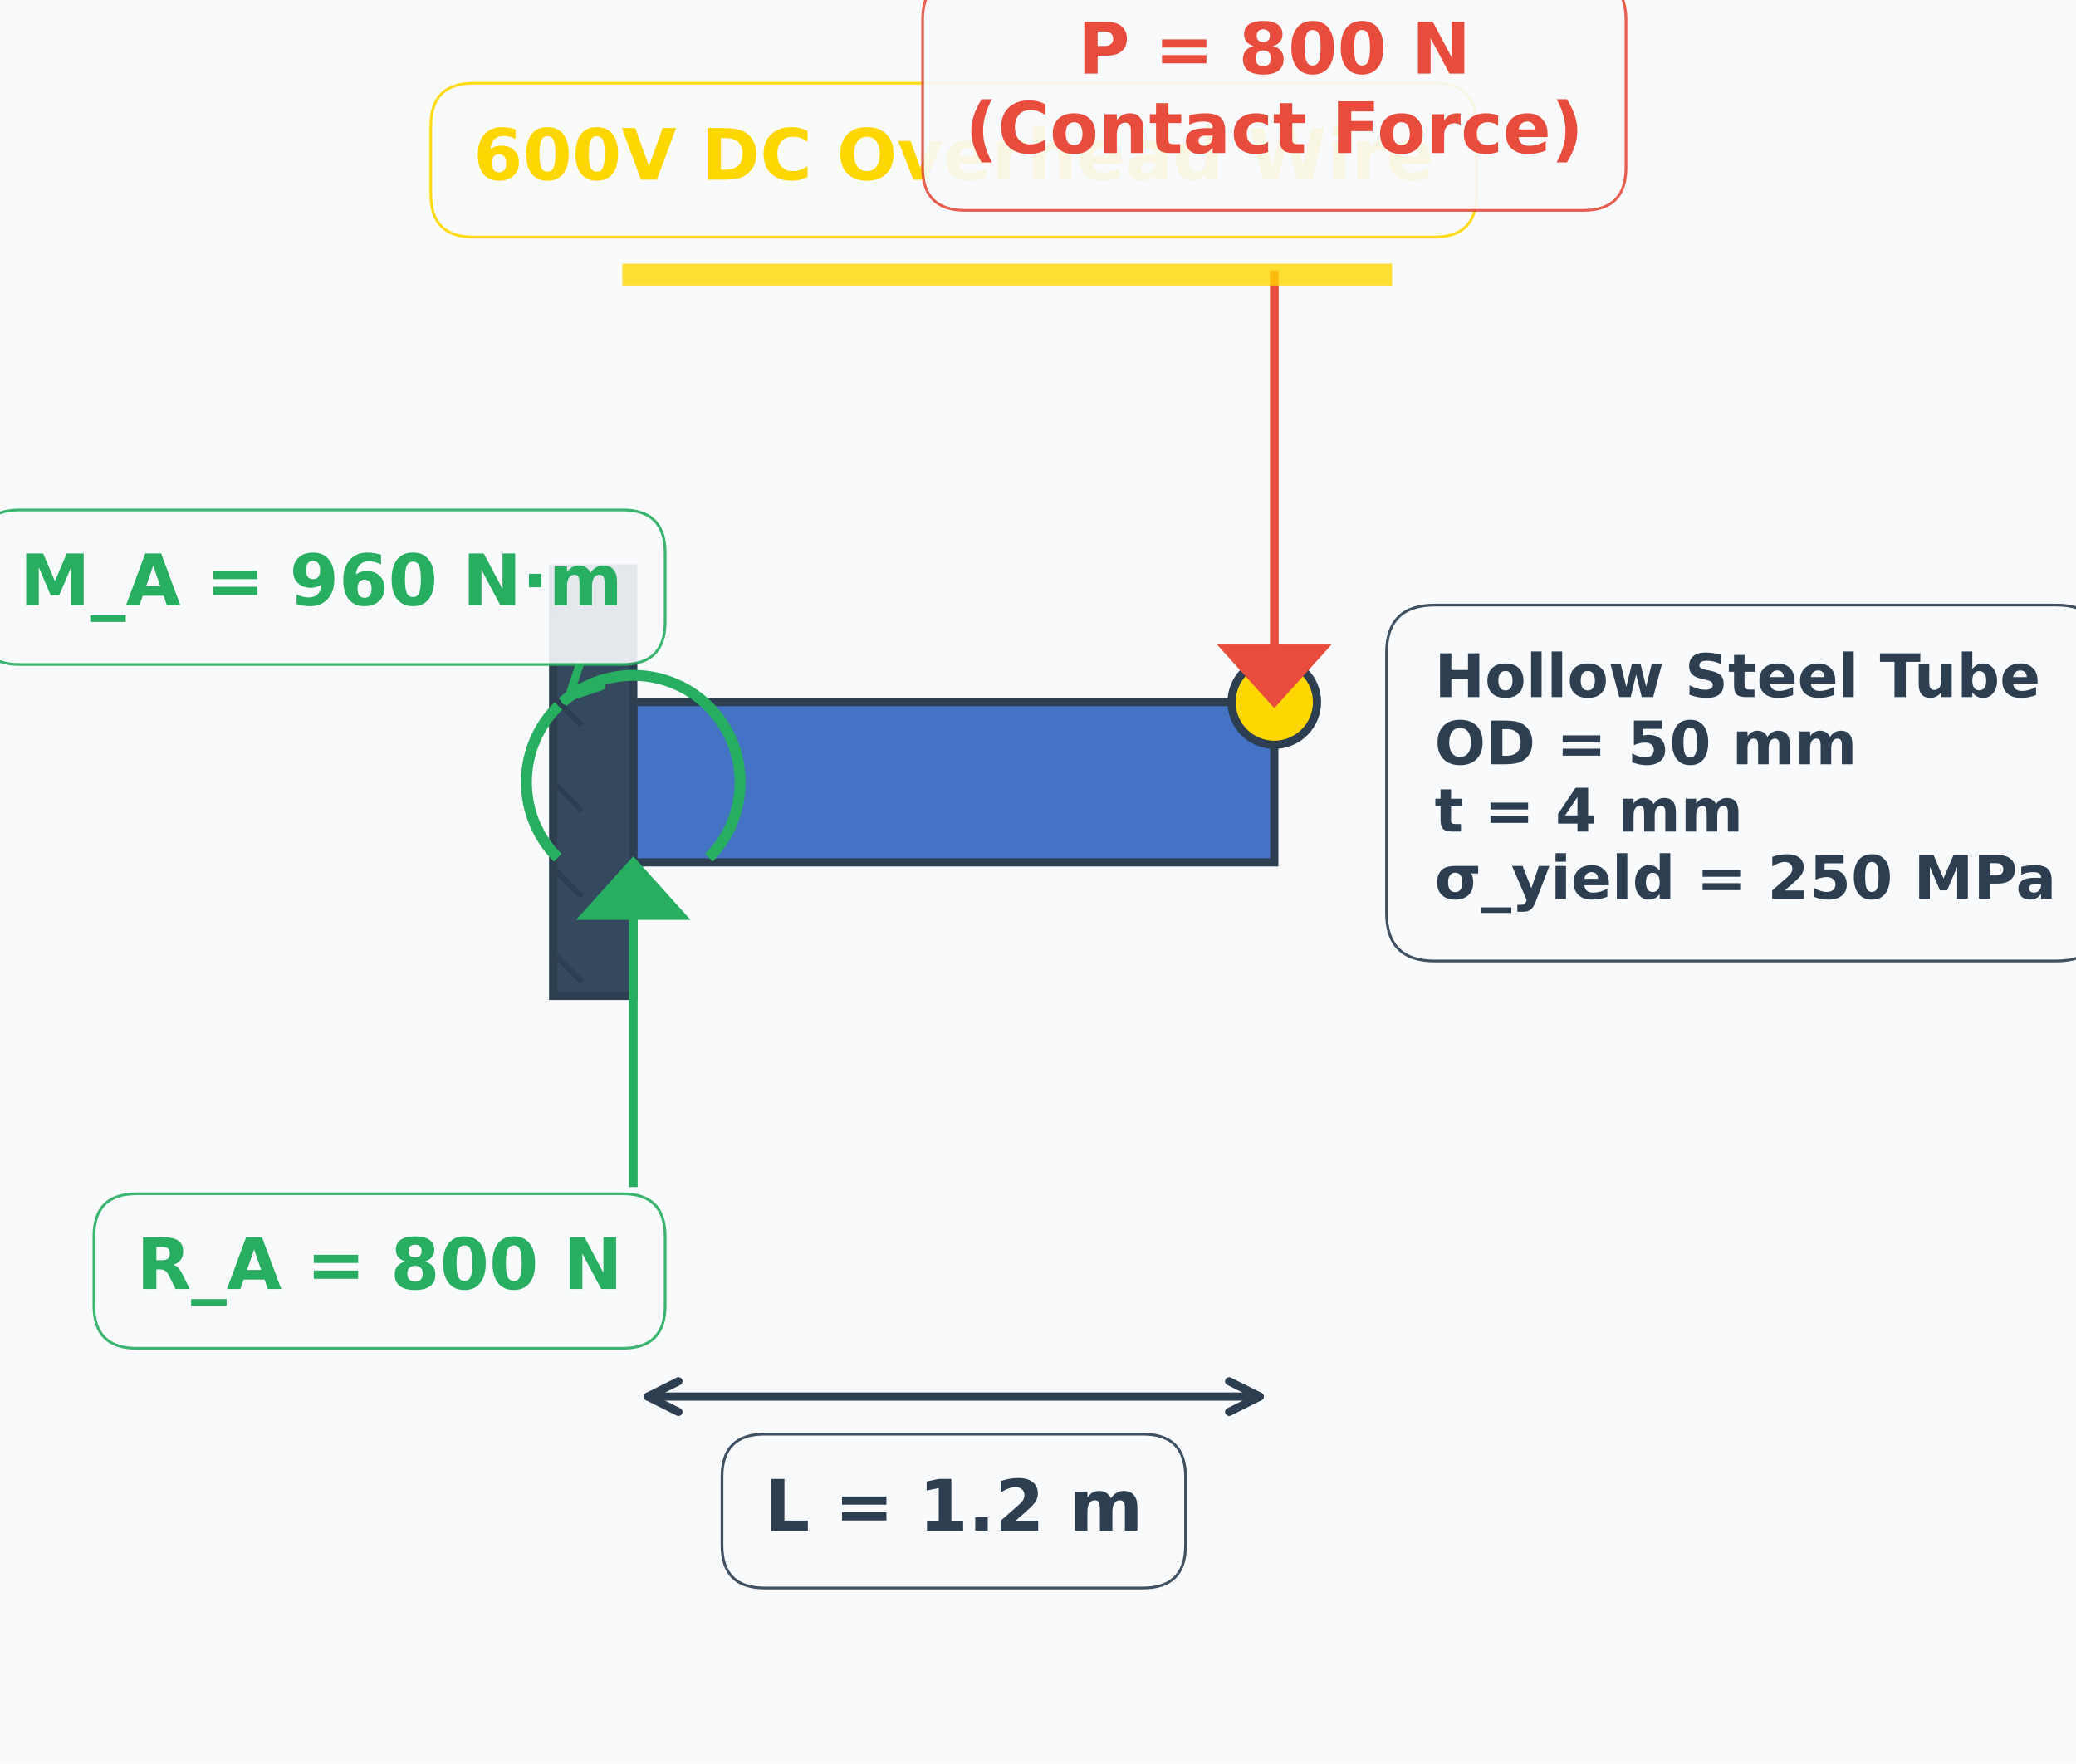
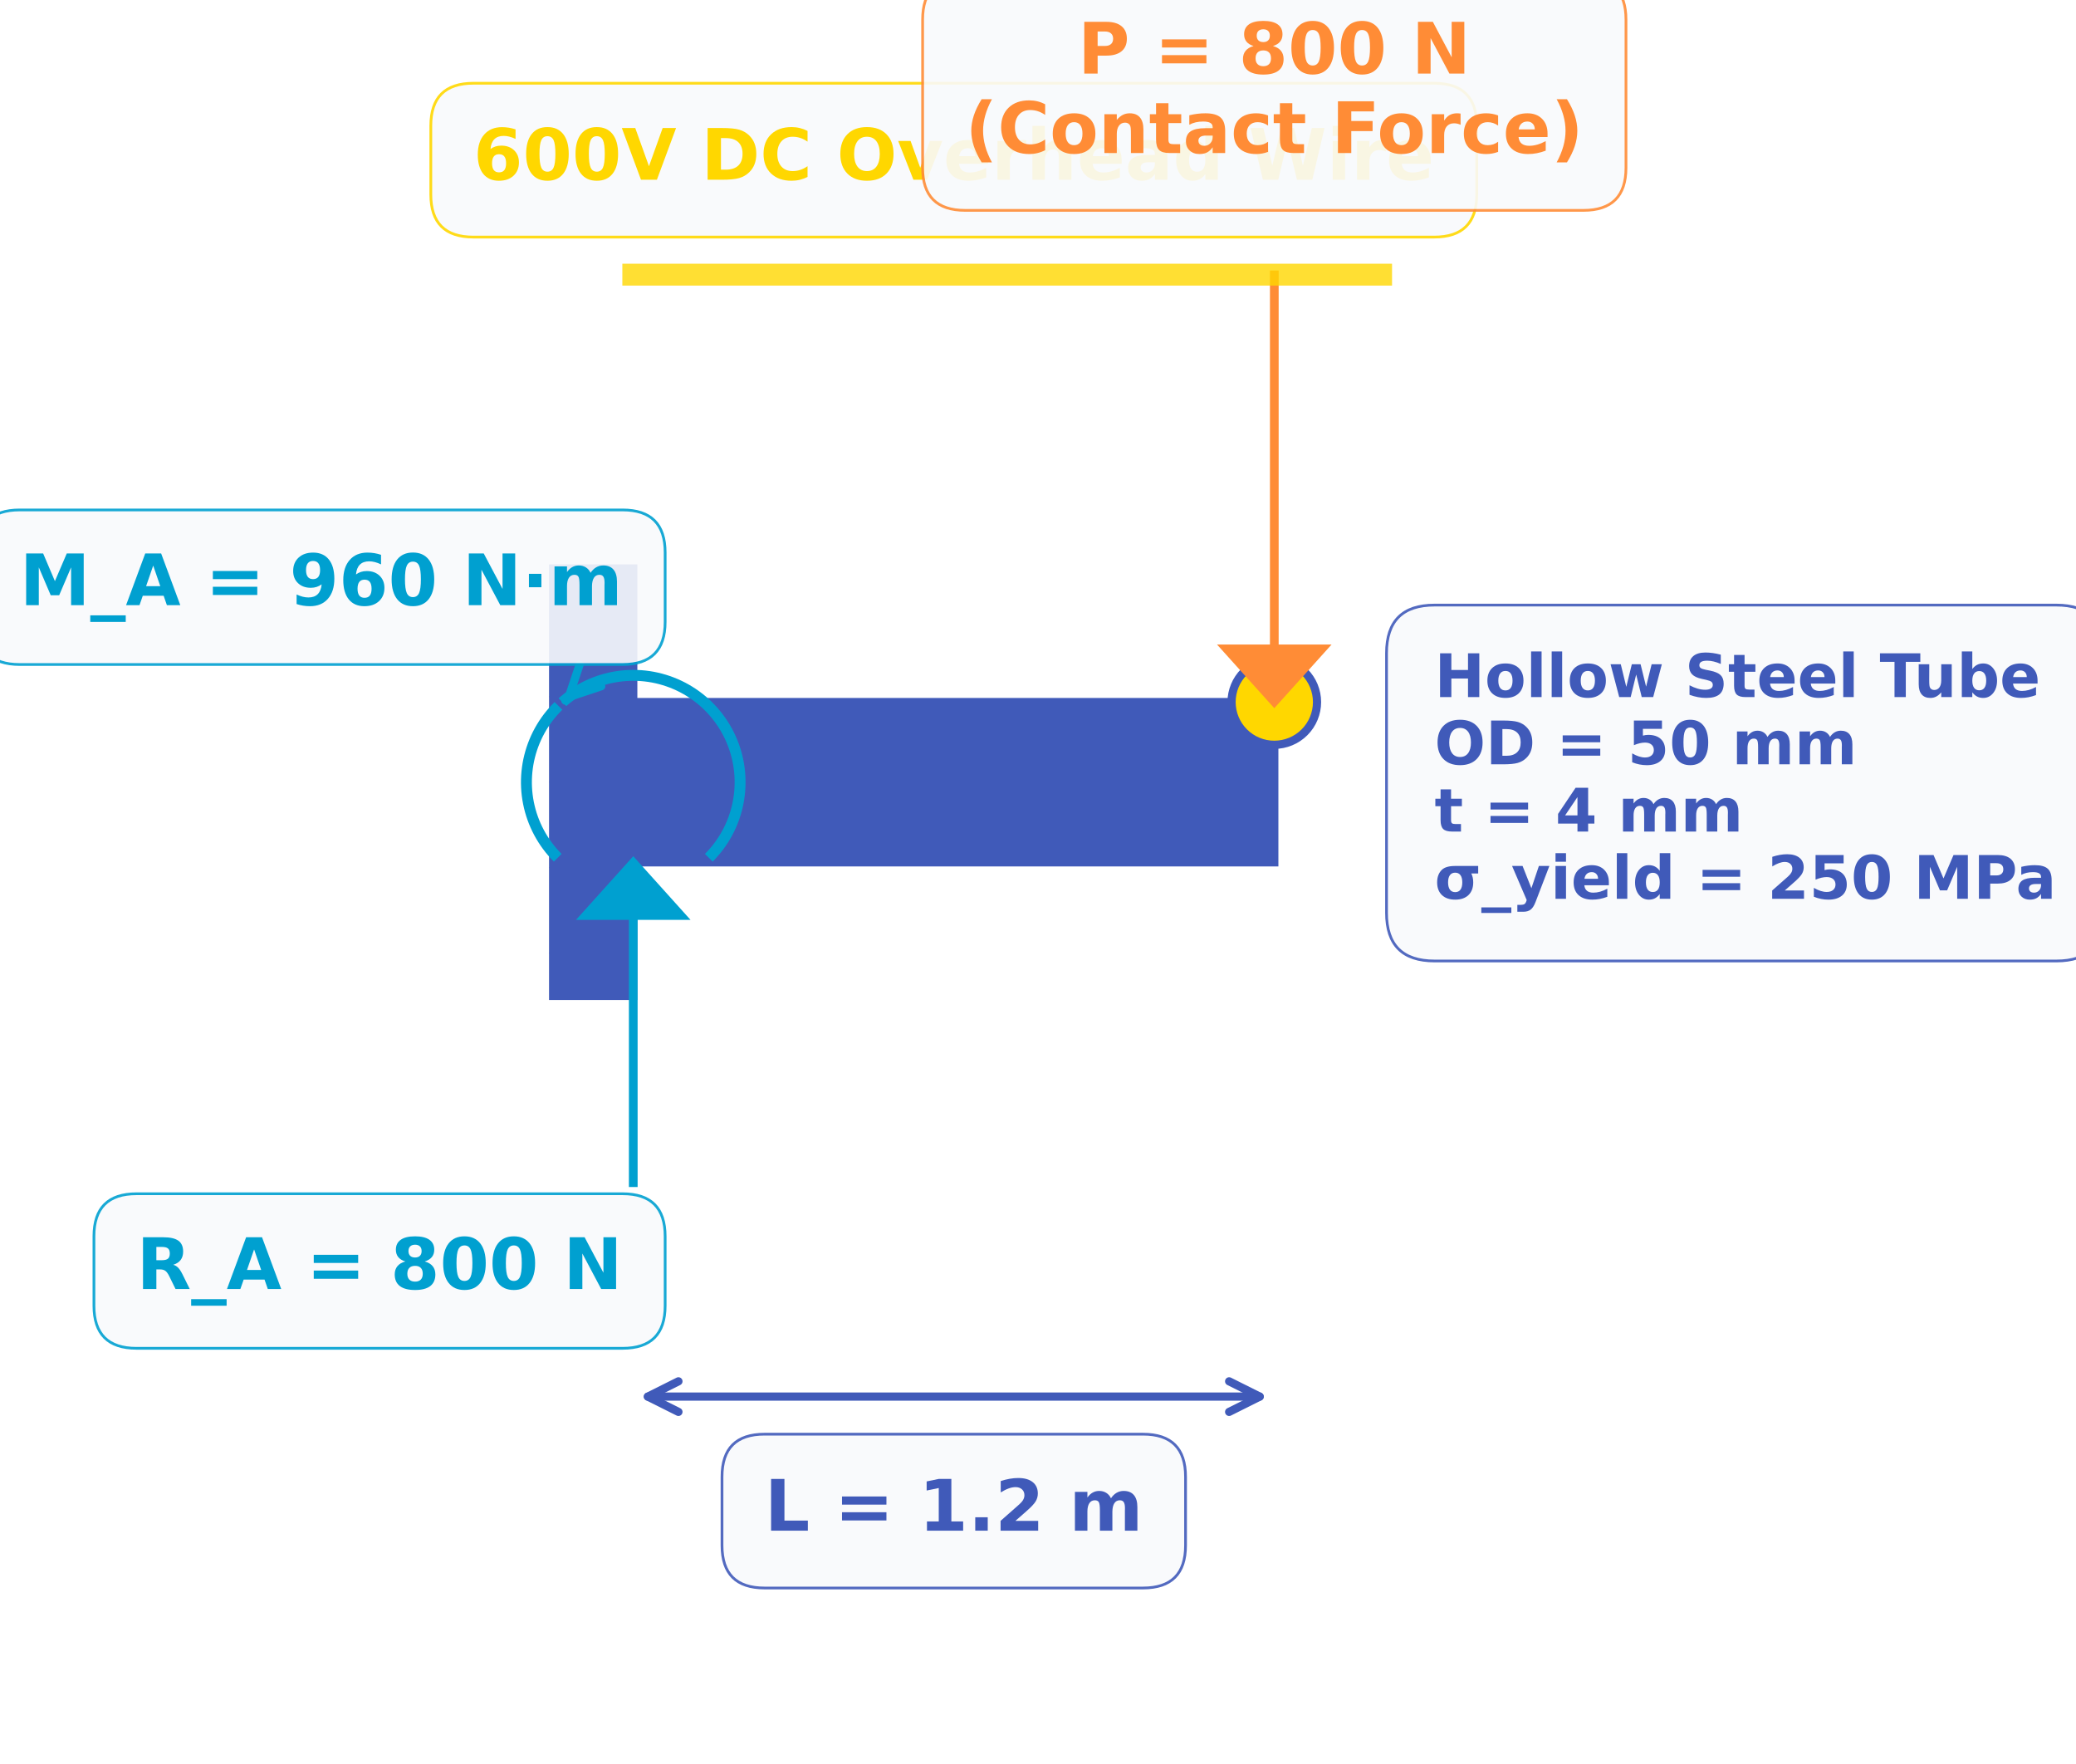
<svg xmlns="http://www.w3.org/2000/svg" xmlns:xlink="http://www.w3.org/1999/xlink" width="760.723pt" height="646.14pt" viewBox="0 0 760.723 646.14" version="1.1">
  <defs>
    <style type="text/css">*{stroke-linejoin: round; stroke-linecap: butt}</style>
  </defs>
  <g id="figure_1">
    <g id="patch_1">
-       <path d="M 0 646.14  L 760.723 646.14  L 760.723 0  L 0 0  z " style="fill: #f8fafc" />
+       <path d="M 0 646.14  L 760.723 646.14  L 760.723 0  L 0 0  L 0 646.14  z " style="fill: none" />
    </g>
    <g id="axes_1">
      <g id="patch_2">
-         <path d="M 232.05 315.952  L 466.95 315.952  L 466.95 257.227  L 232.05 257.227  z " clip-path="url(#pe0ff4ed341)" style="fill: #4472c4; stroke: #2c3e50; stroke-width: 3; stroke-linejoin: miter" />
+         <path d="M 232.05 315.952  L 466.95 315.952  L 466.95 257.227  L 232.05 257.227  z " clip-path="url(#p4323b7df59)" style="fill: #405ab9; stroke: #405ab9; stroke-width: 3; stroke-linejoin: miter" />
      </g>
      <g id="patch_3">
-         <path d="M 202.688 364.89  L 232.05 364.89  L 232.05 208.29  L 202.688 208.29  z " clip-path="url(#pe0ff4ed341)" style="fill: #34495e; stroke: #2c3e50; stroke-width: 3; stroke-linejoin: miter" />
+         <path d="M 202.688 364.89  L 232.05 364.89  L 232.05 208.29  L 202.688 208.29  z " clip-path="url(#p4323b7df59)" style="fill: #405ab9; stroke: #405ab9; stroke-width: 3; stroke-linejoin: miter" />
      </g>
      <g id="patch_4">
-         <path d="M 466.95 272.887  C 471.103 272.887 475.087 271.237 478.023 268.301  C 480.96 265.364 482.61 261.381 482.61 257.227  C 482.61 253.074 480.96 249.091 478.023 246.154  C 475.087 243.217 471.103 241.567 466.95 241.567  C 462.797 241.567 458.813 243.217 455.877 246.154  C 452.94 249.091 451.29 253.074 451.29 257.227  C 451.29 261.381 452.94 265.364 455.877 268.301  C 458.813 271.237 462.797 272.887 466.95 272.887  z " clip-path="url(#pe0ff4ed341)" style="fill: #ffd700; stroke: #2c3e50; stroke-width: 3; stroke-linejoin: miter" />
+         <path d="M 466.95 272.887  C 471.103 272.887 475.087 271.237 478.023 268.301  C 480.96 265.364 482.61 261.381 482.61 257.227  C 482.61 253.074 480.96 249.091 478.023 246.154  C 475.087 243.217 471.103 241.567 466.95 241.567  C 462.797 241.567 458.813 243.217 455.877 246.154  C 452.94 249.091 451.29 253.074 451.29 257.227  C 451.29 261.381 452.94 265.364 455.877 268.301  C 458.813 271.237 462.797 272.887 466.95 272.887  z " clip-path="url(#p4323b7df59)" style="fill: #ffd700; stroke: #405ab9; stroke-width: 3; stroke-linejoin: miter" />
      </g>
      <g id="patch_5">
-         <path d="M 466.95 257.227  L 449.332 237.652  L 466.852 237.652  L 466.852 100.627  L 467.048 100.627  L 467.048 237.652  L 484.567 237.652  z " clip-path="url(#pe0ff4ed341)" style="fill: #e74c3c; stroke: #e74c3c; stroke-width: 3; stroke-linejoin: miter" />
+         <path d="M 466.95 257.227  L 449.332 237.652  L 466.852 237.652  L 466.852 100.627  L 467.048 100.627  L 467.048 237.652  L 484.567 237.652  z " clip-path="url(#p4323b7df59)" style="fill: #ff8c36; stroke: #ff8c36; stroke-width: 3; stroke-linejoin: miter" />
      </g>
      <g id="patch_6">
-         <path d="M 232.05 315.952  L 249.667 335.527  L 232.148 335.527  L 232.148 433.402  L 231.952 433.402  L 231.952 335.527  L 214.433 335.527  z " clip-path="url(#pe0ff4ed341)" style="fill: #27ae60; stroke: #27ae60; stroke-width: 3; stroke-linejoin: miter" />
+         <path d="M 232.05 315.952  L 249.667 335.527  L 232.148 335.527  L 232.148 433.402  L 231.952 433.402  L 231.952 335.527  L 214.433 335.527  z " clip-path="url(#p4323b7df59)" style="fill: #00a0d0; stroke: #00a0d0; stroke-width: 3; stroke-linejoin: miter" />
      </g>
      <g id="patch_7">
-         <path d="M 259.733 314.273  C 265.208 308.799 268.937 301.821 270.448 294.228  C 271.958 286.634 271.183 278.761 268.22 271.608  C 265.257 264.455 260.238 258.339 253.801 254.038  C 247.363 249.737 239.792 247.44 232.05 247.44  C 224.308 247.44 216.737 249.737 210.299 254.038  C 203.862 258.339 198.843 264.455 195.88 271.608  C 192.917 278.761 192.142 286.634 193.652 294.228  C 195.163 301.821 198.892 308.799 204.367 314.273  " clip-path="url(#pe0ff4ed341)" style="fill: none; stroke: #27ae60; stroke-width: 4; stroke-linejoin: miter" />
+         <path d="M 259.733 314.273  C 265.208 308.799 268.937 301.821 270.448 294.228  C 271.958 286.634 271.183 278.761 268.22 271.608  C 265.257 264.455 260.238 258.339 253.801 254.038  C 247.363 249.737 239.792 247.44 232.05 247.44  C 224.308 247.44 216.737 249.737 210.299 254.038  C 203.862 258.339 198.843 264.455 195.88 271.608  C 192.917 278.761 192.142 286.634 193.652 294.228  C 195.163 301.821 198.892 308.799 204.367 314.273  " clip-path="url(#p4323b7df59)" style="fill: none; stroke: #00a0d0; stroke-width: 4; stroke-linejoin: miter" />
      </g>
      <g id="line2d_1">
-         <path d="M 202.688 349.23  L 212.475 359.017  " clip-path="url(#pe0ff4ed341)" style="fill: none; stroke: #2c3e50; stroke-width: 2; stroke-linecap: square" />
+         <path d="M 202.688 349.23  L 212.475 359.017  " clip-path="url(#p4323b7df59)" style="fill: none; stroke: #405ab9; stroke-width: 2; stroke-linecap: square" />
      </g>
      <g id="line2d_2">
-         <path d="M 202.688 317.91  L 212.475 327.697  " clip-path="url(#pe0ff4ed341)" style="fill: none; stroke: #2c3e50; stroke-width: 2; stroke-linecap: square" />
+         <path d="M 202.688 317.91  L 212.475 327.697  " clip-path="url(#p4323b7df59)" style="fill: none; stroke: #405ab9; stroke-width: 2; stroke-linecap: square" />
      </g>
      <g id="line2d_3">
-         <path d="M 202.688 286.59  L 212.475 296.377  " clip-path="url(#pe0ff4ed341)" style="fill: none; stroke: #2c3e50; stroke-width: 2; stroke-linecap: square" />
+         <path d="M 202.688 286.59  L 212.475 296.377  " clip-path="url(#p4323b7df59)" style="fill: none; stroke: #405ab9; stroke-width: 2; stroke-linecap: square" />
      </g>
      <g id="line2d_4">
-         <path d="M 202.688 255.27  L 212.475 265.057  " clip-path="url(#pe0ff4ed341)" style="fill: none; stroke: #2c3e50; stroke-width: 2; stroke-linecap: square" />
+         <path d="M 202.688 255.27  L 212.475 265.057  " clip-path="url(#p4323b7df59)" style="fill: none; stroke: #405ab9; stroke-width: 2; stroke-linecap: square" />
      </g>
      <g id="line2d_5">
-         <path d="M 202.688 223.95  L 212.475 233.737  " clip-path="url(#pe0ff4ed341)" style="fill: none; stroke: #2c3e50; stroke-width: 2; stroke-linecap: square" />
+         <path d="M 202.688 223.95  L 212.475 233.737  " clip-path="url(#p4323b7df59)" style="fill: none; stroke: #405ab9; stroke-width: 2; stroke-linecap: square" />
      </g>
      <g id="line2d_6">
-         <path d="M 232.05 100.627  L 506.1 100.627  " clip-path="url(#pe0ff4ed341)" style="fill: none; stroke: #ffd700; stroke-opacity: 0.8; stroke-width: 8; stroke-linecap: square" />
+         <path d="M 232.05 100.627  L 506.1 100.627  " clip-path="url(#p4323b7df59)" style="fill: none; stroke: #ffd700; stroke-opacity: 0.8; stroke-width: 8; stroke-linecap: square" />
      </g>
      <g id="text_1">
        <g id="patch_8">
          <path d="M 173.466 86.865  L 525.534 86.865  Q 541.134 86.865 541.134 71.265  L 541.134 46.102  Q 541.134 30.502 525.534 30.502  L 173.466 30.502  Q 157.866 30.502 157.866 46.102  L 157.866 71.265  Q 157.866 86.865 173.466 86.865  z " style="fill: #f8fafc; opacity: 0.9; stroke: #ffd700; stroke-linejoin: miter" />
        </g>
        <g style="fill: #ffd700" transform="translate(173.4658 65.85775)scale(0.26 -0.26)">
          <defs>
            <path id="DejaVuSans-Bold-36" d="M 2316 2303  Q 2000 2303 1842 2098  Q 1684 1894 1684 1484  Q 1684 1075 1842 870  Q 2000 666 2316 666  Q 2634 666 2792 870  Q 2950 1075 2950 1484  Q 2950 1894 2792 2098  Q 2634 2303 2316 2303  z M 3803 4544  L 3803 3681  Q 3506 3822 3243 3889  Q 2981 3956 2731 3956  Q 2194 3956 1894 3657  Q 1594 3359 1544 2772  Q 1750 2925 1990 3001  Q 2231 3078 2516 3078  Q 3231 3078 3670 2659  Q 4109 2241 4109 1563  Q 4109 813 3618 361  Q 3128 -91 2303 -91  Q 1394 -91 895 523  Q 397 1138 397 2266  Q 397 3422 980 4083  Q 1563 4744 2578 4744  Q 2900 4744 3203 4694  Q 3506 4644 3803 4544  z " transform="scale(0.015625)" />
            <path id="DejaVuSans-Bold-30" d="M 2944 2338  Q 2944 3213 2780 3570  Q 2616 3928 2228 3928  Q 1841 3928 1675 3570  Q 1509 3213 1509 2338  Q 1509 1453 1675 1090  Q 1841 728 2228 728  Q 2613 728 2778 1090  Q 2944 1453 2944 2338  z M 4147 2328  Q 4147 1169 3647 539  Q 3147 -91 2228 -91  Q 1306 -91 806 539  Q 306 1169 306 2328  Q 306 3491 806 4120  Q 1306 4750 2228 4750  Q 3147 4750 3647 4120  Q 4147 3491 4147 2328  z " transform="scale(0.015625)" />
            <path id="DejaVuSans-Bold-56" d="M 31 4666  L 1241 4666  L 2478 1222  L 3713 4666  L 4922 4666  L 3194 0  L 1759 0  L 31 4666  z " transform="scale(0.015625)" />
            <path id="DejaVuSans-Bold-20" transform="scale(0.015625)" />
            <path id="DejaVuSans-Bold-44" d="M 1791 3756  L 1791 909  L 2222 909  Q 2959 909 3348 1275  Q 3738 1641 3738 2338  Q 3738 3031 3350 3393  Q 2963 3756 2222 3756  L 1791 3756  z M 588 4666  L 1856 4666  Q 2919 4666 3439 4514  Q 3959 4363 4331 4000  Q 4659 3684 4818 3271  Q 4978 2859 4978 2338  Q 4978 1809 4818 1395  Q 4659 981 4331 666  Q 3956 303 3431 151  Q 2906 0 1856 0  L 588 0  L 588 4666  z " transform="scale(0.015625)" />
            <path id="DejaVuSans-Bold-43" d="M 4288 256  Q 3956 84 3597 -3  Q 3238 -91 2847 -91  Q 1681 -91 1000 561  Q 319 1213 319 2328  Q 319 3447 1000 4098  Q 1681 4750 2847 4750  Q 3238 4750 3597 4662  Q 3956 4575 4288 4403  L 4288 3438  Q 3953 3666 3628 3772  Q 3303 3878 2944 3878  Q 2300 3878 1931 3465  Q 1563 3053 1563 2328  Q 1563 1606 1931 1193  Q 2300 781 2944 781  Q 3303 781 3628 887  Q 3953 994 4288 1222  L 4288 256  z " transform="scale(0.015625)" />
            <path id="DejaVuSans-Bold-4f" d="M 2719 3878  Q 2169 3878 1866 3472  Q 1563 3066 1563 2328  Q 1563 1594 1866 1187  Q 2169 781 2719 781  Q 3272 781 3575 1187  Q 3878 1594 3878 2328  Q 3878 3066 3575 3472  Q 3272 3878 2719 3878  z M 2719 4750  Q 3844 4750 4481 4106  Q 5119 3463 5119 2328  Q 5119 1197 4481 553  Q 3844 -91 2719 -91  Q 1597 -91 958 553  Q 319 1197 319 2328  Q 319 3463 958 4106  Q 1597 4750 2719 4750  z " transform="scale(0.015625)" />
            <path id="DejaVuSans-Bold-76" d="M 97 3500  L 1216 3500  L 2088 1081  L 2956 3500  L 4078 3500  L 2700 0  L 1472 0  L 97 3500  z " transform="scale(0.015625)" />
            <path id="DejaVuSans-Bold-65" d="M 4031 1759  L 4031 1441  L 1416 1441  Q 1456 1047 1700 850  Q 1944 653 2381 653  Q 2734 653 3104 758  Q 3475 863 3866 1075  L 3866 213  Q 3469 63 3072 -14  Q 2675 -91 2278 -91  Q 1328 -91 801 392  Q 275 875 275 1747  Q 275 2603 792 3093  Q 1309 3584 2216 3584  Q 3041 3584 3536 3087  Q 4031 2591 4031 1759  z M 2881 2131  Q 2881 2450 2695 2645  Q 2509 2841 2209 2841  Q 1884 2841 1681 2658  Q 1478 2475 1428 2131  L 2881 2131  z " transform="scale(0.015625)" />
            <path id="DejaVuSans-Bold-72" d="M 3138 2547  Q 2991 2616 2845 2648  Q 2700 2681 2553 2681  Q 2122 2681 1889 2404  Q 1656 2128 1656 1613  L 1656 0  L 538 0  L 538 3500  L 1656 3500  L 1656 2925  Q 1872 3269 2151 3426  Q 2431 3584 2822 3584  Q 2878 3584 2943 3579  Q 3009 3575 3134 3559  L 3138 2547  z " transform="scale(0.015625)" />
            <path id="DejaVuSans-Bold-68" d="M 4056 2131  L 4056 0  L 2931 0  L 2931 347  L 2931 1625  Q 2931 2084 2911 2256  Q 2891 2428 2841 2509  Q 2775 2619 2662 2680  Q 2550 2741 2406 2741  Q 2056 2741 1856 2470  Q 1656 2200 1656 1722  L 1656 0  L 538 0  L 538 4863  L 1656 4863  L 1656 2988  Q 1909 3294 2193 3439  Q 2478 3584 2822 3584  Q 3428 3584 3742 3212  Q 4056 2841 4056 2131  z " transform="scale(0.015625)" />
            <path id="DejaVuSans-Bold-61" d="M 2106 1575  Q 1756 1575 1579 1456  Q 1403 1338 1403 1106  Q 1403 894 1545 773  Q 1688 653 1941 653  Q 2256 653 2472 879  Q 2688 1106 2688 1447  L 2688 1575  L 2106 1575  z M 3816 1997  L 3816 0  L 2688 0  L 2688 519  Q 2463 200 2181 54  Q 1900 -91 1497 -91  Q 953 -91 614 226  Q 275 544 275 1050  Q 275 1666 698 1953  Q 1122 2241 2028 2241  L 2688 2241  L 2688 2328  Q 2688 2594 2478 2717  Q 2269 2841 1825 2841  Q 1466 2841 1156 2769  Q 847 2697 581 2553  L 581 3406  Q 941 3494 1303 3539  Q 1666 3584 2028 3584  Q 2975 3584 3395 3211  Q 3816 2838 3816 1997  z " transform="scale(0.015625)" />
            <path id="DejaVuSans-Bold-64" d="M 2919 2988  L 2919 4863  L 4044 4863  L 4044 0  L 2919 0  L 2919 506  Q 2688 197 2409 53  Q 2131 -91 1766 -91  Q 1119 -91 703 423  Q 288 938 288 1747  Q 288 2556 703 3070  Q 1119 3584 1766 3584  Q 2128 3584 2408 3439  Q 2688 3294 2919 2988  z M 2181 722  Q 2541 722 2730 984  Q 2919 1247 2919 1747  Q 2919 2247 2730 2509  Q 2541 2772 2181 2772  Q 1825 2772 1636 2509  Q 1447 2247 1447 1747  Q 1447 1247 1636 984  Q 1825 722 2181 722  z " transform="scale(0.015625)" />
            <path id="DejaVuSans-Bold-57" d="M 191 4666  L 1344 4666  L 2150 1275  L 2950 4666  L 4109 4666  L 4909 1275  L 5716 4666  L 6859 4666  L 5759 0  L 4372 0  L 3525 3547  L 2688 0  L 1300 0  L 191 4666  z " transform="scale(0.015625)" />
            <path id="DejaVuSans-Bold-69" d="M 538 3500  L 1656 3500  L 1656 0  L 538 0  L 538 3500  z M 538 4863  L 1656 4863  L 1656 3950  L 538 3950  L 538 4863  z " transform="scale(0.015625)" />
          </defs>
          <use xlink:href="#DejaVuSans-Bold-36" />
          <use xlink:href="#DejaVuSans-Bold-30" x="69.58" />
          <use xlink:href="#DejaVuSans-Bold-30" x="139.16" />
          <use xlink:href="#DejaVuSans-Bold-56" x="208.74" />
          <use xlink:href="#DejaVuSans-Bold-20" x="286.133" />
          <use xlink:href="#DejaVuSans-Bold-44" x="320.947" />
          <use xlink:href="#DejaVuSans-Bold-43" x="403.955" />
          <use xlink:href="#DejaVuSans-Bold-20" x="477.344" />
          <use xlink:href="#DejaVuSans-Bold-4f" x="512.158" />
          <use xlink:href="#DejaVuSans-Bold-76" x="597.168" />
          <use xlink:href="#DejaVuSans-Bold-65" x="662.354" />
          <use xlink:href="#DejaVuSans-Bold-72" x="730.176" />
          <use xlink:href="#DejaVuSans-Bold-68" x="779.492" />
          <use xlink:href="#DejaVuSans-Bold-65" x="850.684" />
          <use xlink:href="#DejaVuSans-Bold-61" x="918.506" />
          <use xlink:href="#DejaVuSans-Bold-64" x="985.986" />
          <use xlink:href="#DejaVuSans-Bold-20" x="1057.568" />
          <use xlink:href="#DejaVuSans-Bold-57" x="1092.383" />
          <use xlink:href="#DejaVuSans-Bold-69" x="1202.686" />
          <use xlink:href="#DejaVuSans-Bold-72" x="1236.963" />
          <use xlink:href="#DejaVuSans-Bold-65" x="1286.279" />
        </g>
      </g>
      <g id="text_2">
        <g id="patch_9">
-           <path d="M 353.681 77.077  L 580.219 77.077  Q 595.819 77.077 595.819 61.477  L 595.819 7.2  Q 595.819 -8.4 580.219 -8.4  L 353.681 -8.4  Q 338.081 -8.4 338.081 7.2  L 338.081 61.477  Q 338.081 77.077 353.681 77.077  z " style="fill: #f8fafc; opacity: 0.9; stroke: #e74c3c; stroke-linejoin: miter" />
-         </g>
-         <g style="fill: #e74c3c" transform="translate(394.9361 26.95594)scale(0.26 -0.26)">
+           <path d="M 353.681 77.077  L 580.219 77.077  Q 595.819 77.077 595.819 61.477  L 595.819 7.2  Q 595.819 -8.4 580.219 -8.4  L 353.681 -8.4  Q 338.081 -8.4 338.081 7.2  L 338.081 61.477  Q 338.081 77.077 353.681 77.077  z " style="fill: #f8fafc; opacity: 0.9; stroke: #ff8c36; stroke-linejoin: miter" />
+         </g>
+         <g style="fill: #ff8c36" transform="translate(394.9361 26.95594)scale(0.26 -0.26)">
          <defs>
            <path id="DejaVuSans-Bold-50" d="M 588 4666  L 2584 4666  Q 3475 4666 3951 4270  Q 4428 3875 4428 3144  Q 4428 2409 3951 2014  Q 3475 1619 2584 1619  L 1791 1619  L 1791 0  L 588 0  L 588 4666  z M 1791 3794  L 1791 2491  L 2456 2491  Q 2806 2491 2997 2661  Q 3188 2831 3188 3144  Q 3188 3456 2997 3625  Q 2806 3794 2456 3794  L 1791 3794  z " transform="scale(0.015625)" />
            <path id="DejaVuSans-Bold-3d" d="M 678 3084  L 4684 3084  L 4684 2350  L 678 2350  L 678 3084  z M 678 1663  L 4684 1663  L 4684 922  L 678 922  L 678 1663  z " transform="scale(0.015625)" />
            <path id="DejaVuSans-Bold-38" d="M 2228 2088  Q 1891 2088 1709 1903  Q 1528 1719 1528 1375  Q 1528 1031 1709 848  Q 1891 666 2228 666  Q 2563 666 2741 848  Q 2919 1031 2919 1375  Q 2919 1722 2741 1905  Q 2563 2088 2228 2088  z M 1350 2484  Q 925 2613 709 2878  Q 494 3144 494 3541  Q 494 4131 934 4440  Q 1375 4750 2228 4750  Q 3075 4750 3515 4442  Q 3956 4134 3956 3541  Q 3956 3144 3739 2878  Q 3522 2613 3097 2484  Q 3572 2353 3814 2058  Q 4056 1763 4056 1313  Q 4056 619 3595 264  Q 3134 -91 2228 -91  Q 1319 -91 855 264  Q 391 619 391 1313  Q 391 1763 633 2058  Q 875 2353 1350 2484  z M 1631 3419  Q 1631 3141 1786 2991  Q 1941 2841 2228 2841  Q 2509 2841 2662 2991  Q 2816 3141 2816 3419  Q 2816 3697 2662 3845  Q 2509 3994 2228 3994  Q 1941 3994 1786 3844  Q 1631 3694 1631 3419  z " transform="scale(0.015625)" />
            <path id="DejaVuSans-Bold-4e" d="M 588 4666  L 1931 4666  L 3628 1466  L 3628 4666  L 4769 4666  L 4769 0  L 3425 0  L 1728 3200  L 1728 0  L 588 0  L 588 4666  z " transform="scale(0.015625)" />
          </defs>
          <use xlink:href="#DejaVuSans-Bold-50" />
          <use xlink:href="#DejaVuSans-Bold-20" x="73.291" />
          <use xlink:href="#DejaVuSans-Bold-3d" x="108.105" />
          <use xlink:href="#DejaVuSans-Bold-20" x="191.895" />
          <use xlink:href="#DejaVuSans-Bold-38" x="226.709" />
          <use xlink:href="#DejaVuSans-Bold-30" x="296.289" />
          <use xlink:href="#DejaVuSans-Bold-30" x="365.869" />
          <use xlink:href="#DejaVuSans-Bold-20" x="435.449" />
          <use xlink:href="#DejaVuSans-Bold-4e" x="470.264" />
        </g>
-         <g style="fill: #e74c3c" transform="translate(353.6814 56.07025)scale(0.26 -0.26)">
+         <g style="fill: #ff8c36" transform="translate(353.6814 56.07025)scale(0.26 -0.26)">
          <defs>
            <path id="DejaVuSans-Bold-28" d="M 2413 -844  L 1484 -844  Q 1006 -72 778 623  Q 550 1319 550 2003  Q 550 2688 779 3389  Q 1009 4091 1484 4856  L 2413 4856  Q 2013 4116 1813 3408  Q 1613 2700 1613 2009  Q 1613 1319 1811 609  Q 2009 -100 2413 -844  z " transform="scale(0.015625)" />
            <path id="DejaVuSans-Bold-6f" d="M 2203 2784  Q 1831 2784 1636 2517  Q 1441 2250 1441 1747  Q 1441 1244 1636 976  Q 1831 709 2203 709  Q 2569 709 2762 976  Q 2956 1244 2956 1747  Q 2956 2250 2762 2517  Q 2569 2784 2203 2784  z M 2203 3584  Q 3106 3584 3614 3096  Q 4122 2609 4122 1747  Q 4122 884 3614 396  Q 3106 -91 2203 -91  Q 1297 -91 786 396  Q 275 884 275 1747  Q 275 2609 786 3096  Q 1297 3584 2203 3584  z " transform="scale(0.015625)" />
            <path id="DejaVuSans-Bold-6e" d="M 4056 2131  L 4056 0  L 2931 0  L 2931 347  L 2931 1631  Q 2931 2084 2911 2256  Q 2891 2428 2841 2509  Q 2775 2619 2662 2680  Q 2550 2741 2406 2741  Q 2056 2741 1856 2470  Q 1656 2200 1656 1722  L 1656 0  L 538 0  L 538 3500  L 1656 3500  L 1656 2988  Q 1909 3294 2193 3439  Q 2478 3584 2822 3584  Q 3428 3584 3742 3212  Q 4056 2841 4056 2131  z " transform="scale(0.015625)" />
            <path id="DejaVuSans-Bold-74" d="M 1759 4494  L 1759 3500  L 2913 3500  L 2913 2700  L 1759 2700  L 1759 1216  Q 1759 972 1856 886  Q 1953 800 2241 800  L 2816 800  L 2816 0  L 1856 0  Q 1194 0 917 276  Q 641 553 641 1216  L 641 2700  L 84 2700  L 84 3500  L 641 3500  L 641 4494  L 1759 4494  z " transform="scale(0.015625)" />
            <path id="DejaVuSans-Bold-63" d="M 3366 3391  L 3366 2478  Q 3138 2634 2908 2709  Q 2678 2784 2431 2784  Q 1963 2784 1702 2511  Q 1441 2238 1441 1747  Q 1441 1256 1702 982  Q 1963 709 2431 709  Q 2694 709 2930 787  Q 3166 866 3366 1019  L 3366 103  Q 3103 6 2833 -42  Q 2563 -91 2291 -91  Q 1344 -91 809 395  Q 275 881 275 1747  Q 275 2613 809 3098  Q 1344 3584 2291 3584  Q 2566 3584 2833 3536  Q 3100 3488 3366 3391  z " transform="scale(0.015625)" />
            <path id="DejaVuSans-Bold-46" d="M 588 4666  L 3834 4666  L 3834 3756  L 1791 3756  L 1791 2888  L 3713 2888  L 3713 1978  L 1791 1978  L 1791 0  L 588 0  L 588 4666  z " transform="scale(0.015625)" />
            <path id="DejaVuSans-Bold-29" d="M 513 -844  Q 913 -100 1113 609  Q 1313 1319 1313 2009  Q 1313 2700 1113 3408  Q 913 4116 513 4856  L 1441 4856  Q 1916 4091 2145 3389  Q 2375 2688 2375 2003  Q 2375 1319 2147 623  Q 1919 -72 1441 -844  L 513 -844  z " transform="scale(0.015625)" />
          </defs>
          <use xlink:href="#DejaVuSans-Bold-28" />
          <use xlink:href="#DejaVuSans-Bold-43" x="45.703" />
          <use xlink:href="#DejaVuSans-Bold-6f" x="119.092" />
          <use xlink:href="#DejaVuSans-Bold-6e" x="187.793" />
          <use xlink:href="#DejaVuSans-Bold-74" x="258.984" />
          <use xlink:href="#DejaVuSans-Bold-61" x="306.787" />
          <use xlink:href="#DejaVuSans-Bold-63" x="374.268" />
          <use xlink:href="#DejaVuSans-Bold-74" x="433.545" />
          <use xlink:href="#DejaVuSans-Bold-20" x="481.348" />
          <use xlink:href="#DejaVuSans-Bold-46" x="516.162" />
          <use xlink:href="#DejaVuSans-Bold-6f" x="580.473" />
          <use xlink:href="#DejaVuSans-Bold-72" x="649.174" />
          <use xlink:href="#DejaVuSans-Bold-63" x="698.49" />
          <use xlink:href="#DejaVuSans-Bold-65" x="757.768" />
          <use xlink:href="#DejaVuSans-Bold-29" x="825.59" />
        </g>
      </g>
      <g id="text_3">
        <g id="patch_10">
-           <path d="M 50.023 494.005  L 228.135 494.005  Q 243.735 494.005 243.735 478.405  L 243.735 452.977  Q 243.735 437.377 228.135 437.377  L 50.023 437.377  Q 34.423 437.377 34.423 452.977  L 34.423 478.405  Q 34.423 494.005 50.023 494.005  z " style="fill: #f8fafc; opacity: 0.9; stroke: #27ae60; stroke-linejoin: miter" />
-         </g>
-         <g style="fill: #27ae60" transform="translate(50.02281 472.2743)scale(0.26 -0.26)">
+           <path d="M 50.023 494.005  L 228.135 494.005  Q 243.735 494.005 243.735 478.405  L 243.735 452.977  Q 243.735 437.377 228.135 437.377  L 50.023 437.377  Q 34.423 437.377 34.423 452.977  L 34.423 478.405  Q 34.423 494.005 50.023 494.005  z " style="fill: #f8fafc; opacity: 0.9; stroke: #00a0d0; stroke-linejoin: miter" />
+         </g>
+         <g style="fill: #00a0d0" transform="translate(50.02281 472.2743)scale(0.26 -0.26)">
          <defs>
            <path id="DejaVuSans-Bold-52" d="M 2297 2597  Q 2675 2597 2839 2737  Q 3003 2878 3003 3200  Q 3003 3519 2839 3656  Q 2675 3794 2297 3794  L 1791 3794  L 1791 2597  L 2297 2597  z M 1791 1766  L 1791 0  L 588 0  L 588 4666  L 2425 4666  Q 3347 4666 3776 4356  Q 4206 4047 4206 3378  Q 4206 2916 3982 2619  Q 3759 2322 3309 2181  Q 3556 2125 3751 1926  Q 3947 1728 4147 1325  L 4800 0  L 3519 0  L 2950 1159  Q 2778 1509 2601 1637  Q 2425 1766 2131 1766  L 1791 1766  z " transform="scale(0.015625)" />
            <path id="DejaVuSans-Bold-5f" d="M 3200 -916  L 3200 -1509  L 0 -1509  L 0 -916  L 3200 -916  z " transform="scale(0.015625)" />
            <path id="DejaVuSans-Bold-41" d="M 3419 850  L 1538 850  L 1241 0  L 31 0  L 1759 4666  L 3194 4666  L 4922 0  L 3713 0  L 3419 850  z M 1838 1716  L 3116 1716  L 2478 3572  L 1838 1716  z " transform="scale(0.015625)" />
          </defs>
          <use xlink:href="#DejaVuSans-Bold-52" />
          <use xlink:href="#DejaVuSans-Bold-5f" x="77.002" />
          <use xlink:href="#DejaVuSans-Bold-41" x="127.002" />
          <use xlink:href="#DejaVuSans-Bold-20" x="204.395" />
          <use xlink:href="#DejaVuSans-Bold-3d" x="239.209" />
          <use xlink:href="#DejaVuSans-Bold-20" x="322.998" />
          <use xlink:href="#DejaVuSans-Bold-38" x="357.812" />
          <use xlink:href="#DejaVuSans-Bold-30" x="427.393" />
          <use xlink:href="#DejaVuSans-Bold-30" x="496.973" />
          <use xlink:href="#DejaVuSans-Bold-20" x="566.553" />
          <use xlink:href="#DejaVuSans-Bold-4e" x="601.367" />
        </g>
      </g>
      <g id="patch_11">
-         <path d="M 207.147 256.683  Q 206.604 257.226 208.432 255.398  " style="fill: none; stroke: #27ae60; stroke-width: 3; stroke-linecap: round" />
-         <path d="M 220.311 251.439  L 208.432 255.398  L 212.391 243.519  " style="fill: none; stroke: #27ae60; stroke-width: 3; stroke-linecap: round" />
+         <path d="M 207.147 256.683  Q 206.604 257.226 208.432 255.398  " style="fill: none; stroke: #00a0d0; stroke-width: 3; stroke-linecap: round" />
+         <path d="M 220.311 251.439  L 208.432 255.398  L 212.391 243.519  " style="fill: none; stroke: #00a0d0; stroke-width: 3; stroke-linecap: round" />
      </g>
      <g id="text_4">
        <g id="patch_12">
-           <path d="M 7.2 243.465  L 228.135 243.465  Q 243.735 243.465 243.735 227.865  L 243.735 202.438  Q 243.735 186.838 228.135 186.838  L 7.2 186.838  Q -8.4 186.838 -8.4 202.438  L -8.4 227.865  Q -8.4 243.465 7.2 243.465  z " style="fill: #f8fafc; opacity: 0.9; stroke: #27ae60; stroke-linejoin: miter" />
-         </g>
-         <g style="fill: #27ae60" transform="translate(7.2 221.7346)scale(0.26 -0.26)">
+           <path d="M 7.2 243.465  L 228.135 243.465  Q 243.735 243.465 243.735 227.865  L 243.735 202.438  Q 243.735 186.838 228.135 186.838  L 7.2 186.838  Q -8.4 186.838 -8.4 202.438  L -8.4 227.865  Q -8.4 243.465 7.2 243.465  z " style="fill: #f8fafc; opacity: 0.9; stroke: #00a0d0; stroke-linejoin: miter" />
+         </g>
+         <g style="fill: #00a0d0" transform="translate(7.2 221.7346)scale(0.26 -0.26)">
          <defs>
            <path id="DejaVuSans-Bold-4d" d="M 588 4666  L 2119 4666  L 3181 2169  L 4250 4666  L 5778 4666  L 5778 0  L 4641 0  L 4641 3413  L 3566 897  L 2803 897  L 1728 3413  L 1728 0  L 588 0  L 588 4666  z " transform="scale(0.015625)" />
            <path id="DejaVuSans-Bold-39" d="M 641 103  L 641 966  Q 928 831 1190 764  Q 1453 697 1709 697  Q 2247 697 2547 995  Q 2847 1294 2900 1881  Q 2688 1725 2447 1647  Q 2206 1569 1925 1569  Q 1209 1569 770 1986  Q 331 2403 331 3084  Q 331 3838 820 4291  Q 1309 4744 2131 4744  Q 3044 4744 3544 4128  Q 4044 3513 4044 2388  Q 4044 1231 3459 570  Q 2875 -91 1856 -91  Q 1528 -91 1228 -42  Q 928 6 641 103  z M 2125 2350  Q 2441 2350 2600 2554  Q 2759 2759 2759 3169  Q 2759 3575 2600 3781  Q 2441 3988 2125 3988  Q 1809 3988 1650 3781  Q 1491 3575 1491 3169  Q 1491 2759 1650 2554  Q 1809 2350 2125 2350  z " transform="scale(0.015625)" />
            <path id="DejaVuSans-Bold-b7" d="M 653 2828  L 1778 2828  L 1778 1619  L 653 1619  L 653 2828  z " transform="scale(0.015625)" />
            <path id="DejaVuSans-Bold-6d" d="M 3781 2919  Q 3994 3244 4286 3414  Q 4578 3584 4928 3584  Q 5531 3584 5847 3212  Q 6163 2841 6163 2131  L 6163 0  L 5038 0  L 5038 1825  Q 5041 1866 5042 1909  Q 5044 1953 5044 2034  Q 5044 2406 4934 2573  Q 4825 2741 4581 2741  Q 4263 2741 4089 2478  Q 3916 2216 3909 1719  L 3909 0  L 2784 0  L 2784 1825  Q 2784 2406 2684 2573  Q 2584 2741 2328 2741  Q 2006 2741 1831 2477  Q 1656 2213 1656 1722  L 1656 0  L 531 0  L 531 3500  L 1656 3500  L 1656 2988  Q 1863 3284 2130 3434  Q 2397 3584 2719 3584  Q 3081 3584 3359 3409  Q 3638 3234 3781 2919  z " transform="scale(0.015625)" />
          </defs>
          <use xlink:href="#DejaVuSans-Bold-4d" />
          <use xlink:href="#DejaVuSans-Bold-5f" x="99.512" />
          <use xlink:href="#DejaVuSans-Bold-41" x="149.512" />
          <use xlink:href="#DejaVuSans-Bold-20" x="226.904" />
          <use xlink:href="#DejaVuSans-Bold-3d" x="261.719" />
          <use xlink:href="#DejaVuSans-Bold-20" x="345.508" />
          <use xlink:href="#DejaVuSans-Bold-39" x="380.322" />
          <use xlink:href="#DejaVuSans-Bold-36" x="449.902" />
          <use xlink:href="#DejaVuSans-Bold-30" x="519.482" />
          <use xlink:href="#DejaVuSans-Bold-20" x="589.062" />
          <use xlink:href="#DejaVuSans-Bold-4e" x="623.877" />
          <use xlink:href="#DejaVuSans-Bold-b7" x="707.568" />
          <use xlink:href="#DejaVuSans-Bold-6d" x="745.557" />
        </g>
      </g>
      <g id="patch_13">
-         <path d="M 461.599 511.702  Q 349.502 511.702 237.405 511.702  " style="fill: none; stroke: #2c3e50; stroke-width: 3; stroke-linecap: round" />
-         <path d="M 450.399 506.102  L 461.599 511.702  L 450.399 517.302  " style="fill: none; stroke: #2c3e50; stroke-width: 3; stroke-linecap: round" />
-         <path d="M 248.605 517.302  L 237.405 511.702  L 248.605 506.102  " style="fill: none; stroke: #2c3e50; stroke-width: 3; stroke-linecap: round" />
+         <path d="M 461.599 511.702  Q 349.502 511.702 237.405 511.702  " style="fill: none; stroke: #405ab9; stroke-width: 3; stroke-linecap: round" />
+         <path d="M 450.399 506.102  L 461.599 511.702  L 450.399 517.302  " style="fill: none; stroke: #405ab9; stroke-width: 3; stroke-linecap: round" />
+         <path d="M 248.605 517.302  L 237.405 511.702  L 248.605 506.102  " style="fill: none; stroke: #405ab9; stroke-width: 3; stroke-linecap: round" />
      </g>
      <g id="text_5">
        <g id="patch_14">
-           <path d="M 280.171 581.828  L 418.829 581.828  Q 434.429 581.828 434.429 566.228  L 434.429 541.065  Q 434.429 525.465 418.829 525.465  L 280.171 525.465  Q 264.571 525.465 264.571 541.065  L 264.571 566.228  Q 264.571 581.828 280.171 581.828  z " style="fill: #f8fafc; opacity: 0.9; stroke: #2c3e50; stroke-linejoin: miter" />
-         </g>
-         <g style="fill: #2c3e50" transform="translate(280.1714 560.8209)scale(0.26 -0.26)">
+           <path d="M 280.171 581.828  L 418.829 581.828  Q 434.429 581.828 434.429 566.228  L 434.429 541.065  Q 434.429 525.465 418.829 525.465  L 280.171 525.465  Q 264.571 525.465 264.571 541.065  L 264.571 566.228  Q 264.571 581.828 280.171 581.828  z " style="fill: #f8fafc; opacity: 0.9; stroke: #405ab9; stroke-linejoin: miter" />
+         </g>
+         <g style="fill: #405ab9" transform="translate(280.1714 560.8209)scale(0.26 -0.26)">
          <defs>
            <path id="DejaVuSans-Bold-4c" d="M 588 4666  L 1791 4666  L 1791 909  L 3903 909  L 3903 0  L 588 0  L 588 4666  z " transform="scale(0.015625)" />
            <path id="DejaVuSans-Bold-31" d="M 750 831  L 1813 831  L 1813 3847  L 722 3622  L 722 4441  L 1806 4666  L 2950 4666  L 2950 831  L 4013 831  L 4013 0  L 750 0  L 750 831  z " transform="scale(0.015625)" />
            <path id="DejaVuSans-Bold-2e" d="M 653 1209  L 1778 1209  L 1778 0  L 653 0  L 653 1209  z " transform="scale(0.015625)" />
            <path id="DejaVuSans-Bold-32" d="M 1844 884  L 3897 884  L 3897 0  L 506 0  L 506 884  L 2209 2388  Q 2438 2594 2547 2791  Q 2656 2988 2656 3200  Q 2656 3528 2436 3728  Q 2216 3928 1850 3928  Q 1569 3928 1234 3808  Q 900 3688 519 3450  L 519 4475  Q 925 4609 1322 4679  Q 1719 4750 2100 4750  Q 2938 4750 3402 4381  Q 3866 4013 3866 3353  Q 3866 2972 3669 2642  Q 3472 2313 2841 1759  L 1844 884  z " transform="scale(0.015625)" />
          </defs>
          <use xlink:href="#DejaVuSans-Bold-4c" />
          <use xlink:href="#DejaVuSans-Bold-20" x="63.721" />
          <use xlink:href="#DejaVuSans-Bold-3d" x="98.535" />
          <use xlink:href="#DejaVuSans-Bold-20" x="182.324" />
          <use xlink:href="#DejaVuSans-Bold-31" x="217.139" />
          <use xlink:href="#DejaVuSans-Bold-2e" x="286.719" />
          <use xlink:href="#DejaVuSans-Bold-32" x="324.707" />
          <use xlink:href="#DejaVuSans-Bold-20" x="394.287" />
          <use xlink:href="#DejaVuSans-Bold-6d" x="429.102" />
        </g>
      </g>
      <g id="text_6">
        <g id="patch_15">
-           <path d="M 525.675 352.095  L 753.523 352.095  Q 771.123 352.095 771.123 334.495  L 771.123 239.297  Q 771.123 221.697 753.523 221.697  L 525.675 221.697  Q 508.075 221.697 508.075 239.297  L 508.075 334.495  Q 508.075 352.095 525.675 352.095  z " style="fill: #f8fafc; opacity: 0.9; stroke: #2c3e50; stroke-linejoin: miter" />
-         </g>
-         <g style="fill: #2c3e50" transform="translate(525.675 255.4018)scale(0.22 -0.22)">
+           <path d="M 525.675 352.095  L 753.523 352.095  Q 771.123 352.095 771.123 334.495  L 771.123 239.297  Q 771.123 221.697 753.523 221.697  L 525.675 221.697  Q 508.075 221.697 508.075 239.297  L 508.075 334.495  Q 508.075 352.095 525.675 352.095  z " style="fill: #f8fafc; opacity: 0.9; stroke: #405ab9; stroke-linejoin: miter" />
+         </g>
+         <g style="fill: #405ab9" transform="translate(525.675 255.4018)scale(0.22 -0.22)">
          <defs>
            <path id="DejaVuSans-Bold-48" d="M 588 4666  L 1791 4666  L 1791 2888  L 3566 2888  L 3566 4666  L 4769 4666  L 4769 0  L 3566 0  L 3566 1978  L 1791 1978  L 1791 0  L 588 0  L 588 4666  z " transform="scale(0.015625)" />
            <path id="DejaVuSans-Bold-6c" d="M 538 4863  L 1656 4863  L 1656 0  L 538 0  L 538 4863  z " transform="scale(0.015625)" />
            <path id="DejaVuSans-Bold-77" d="M 225 3500  L 1313 3500  L 1900 1088  L 2491 3500  L 3425 3500  L 4013 1113  L 4603 3500  L 5691 3500  L 4769 0  L 3547 0  L 2956 2406  L 2369 0  L 1147 0  L 225 3500  z " transform="scale(0.015625)" />
            <path id="DejaVuSans-Bold-53" d="M 3834 4519  L 3834 3531  Q 3450 3703 3084 3790  Q 2719 3878 2394 3878  Q 1963 3878 1756 3759  Q 1550 3641 1550 3391  Q 1550 3203 1689 3098  Q 1828 2994 2194 2919  L 2706 2816  Q 3484 2659 3812 2340  Q 4141 2022 4141 1434  Q 4141 663 3683 286  Q 3225 -91 2284 -91  Q 1841 -91 1394 -6  Q 947 78 500 244  L 500 1259  Q 947 1022 1364 901  Q 1781 781 2169 781  Q 2563 781 2772 912  Q 2981 1044 2981 1288  Q 2981 1506 2839 1625  Q 2697 1744 2272 1838  L 1806 1941  Q 1106 2091 782 2419  Q 459 2747 459 3303  Q 459 4000 909 4375  Q 1359 4750 2203 4750  Q 2588 4750 2994 4692  Q 3400 4634 3834 4519  z " transform="scale(0.015625)" />
            <path id="DejaVuSans-Bold-54" d="M 31 4666  L 4331 4666  L 4331 3756  L 2784 3756  L 2784 0  L 1581 0  L 1581 3756  L 31 3756  L 31 4666  z " transform="scale(0.015625)" />
            <path id="DejaVuSans-Bold-75" d="M 500 1363  L 500 3500  L 1625 3500  L 1625 3150  Q 1625 2866 1622 2436  Q 1619 2006 1619 1863  Q 1619 1441 1641 1255  Q 1663 1069 1716 984  Q 1784 875 1895 815  Q 2006 756 2150 756  Q 2500 756 2700 1025  Q 2900 1294 2900 1772  L 2900 3500  L 4019 3500  L 4019 0  L 2900 0  L 2900 506  Q 2647 200 2364 54  Q 2081 -91 1741 -91  Q 1134 -91 817 281  Q 500 653 500 1363  z " transform="scale(0.015625)" />
            <path id="DejaVuSans-Bold-62" d="M 2400 722  Q 2759 722 2948 984  Q 3138 1247 3138 1747  Q 3138 2247 2948 2509  Q 2759 2772 2400 2772  Q 2041 2772 1848 2508  Q 1656 2244 1656 1747  Q 1656 1250 1848 986  Q 2041 722 2400 722  z M 1656 2988  Q 1888 3294 2169 3439  Q 2450 3584 2816 3584  Q 3463 3584 3878 3070  Q 4294 2556 4294 1747  Q 4294 938 3878 423  Q 3463 -91 2816 -91  Q 2450 -91 2169 54  Q 1888 200 1656 506  L 1656 0  L 538 0  L 538 4863  L 1656 4863  L 1656 2988  z " transform="scale(0.015625)" />
          </defs>
          <use xlink:href="#DejaVuSans-Bold-48" />
          <use xlink:href="#DejaVuSans-Bold-6f" x="83.691" />
          <use xlink:href="#DejaVuSans-Bold-6c" x="152.393" />
          <use xlink:href="#DejaVuSans-Bold-6c" x="186.67" />
          <use xlink:href="#DejaVuSans-Bold-6f" x="220.947" />
          <use xlink:href="#DejaVuSans-Bold-77" x="289.648" />
          <use xlink:href="#DejaVuSans-Bold-20" x="382.031" />
          <use xlink:href="#DejaVuSans-Bold-53" x="416.846" />
          <use xlink:href="#DejaVuSans-Bold-74" x="488.867" />
          <use xlink:href="#DejaVuSans-Bold-65" x="536.67" />
          <use xlink:href="#DejaVuSans-Bold-65" x="604.492" />
          <use xlink:href="#DejaVuSans-Bold-6c" x="672.314" />
          <use xlink:href="#DejaVuSans-Bold-20" x="706.592" />
          <use xlink:href="#DejaVuSans-Bold-54" x="741.406" />
          <use xlink:href="#DejaVuSans-Bold-75" x="798.619" />
          <use xlink:href="#DejaVuSans-Bold-62" x="869.811" />
          <use xlink:href="#DejaVuSans-Bold-65" x="941.393" />
        </g>
-         <g style="fill: #2c3e50" transform="translate(525.675 280.037)scale(0.22 -0.22)">
+         <g style="fill: #405ab9" transform="translate(525.675 280.037)scale(0.22 -0.22)">
          <defs>
            <path id="DejaVuSans-Bold-35" d="M 678 4666  L 3669 4666  L 3669 3781  L 1638 3781  L 1638 3059  Q 1775 3097 1914 3117  Q 2053 3138 2203 3138  Q 3056 3138 3531 2711  Q 4006 2284 4006 1522  Q 4006 766 3489 337  Q 2972 -91 2053 -91  Q 1656 -91 1267 -14  Q 878 63 494 219  L 494 1166  Q 875 947 1217 837  Q 1559 728 1863 728  Q 2300 728 2551 942  Q 2803 1156 2803 1522  Q 2803 1891 2551 2103  Q 2300 2316 1863 2316  Q 1603 2316 1309 2248  Q 1016 2181 678 2041  L 678 4666  z " transform="scale(0.015625)" />
          </defs>
          <use xlink:href="#DejaVuSans-Bold-4f" />
          <use xlink:href="#DejaVuSans-Bold-44" x="85.01" />
          <use xlink:href="#DejaVuSans-Bold-20" x="168.018" />
          <use xlink:href="#DejaVuSans-Bold-3d" x="202.832" />
          <use xlink:href="#DejaVuSans-Bold-20" x="286.621" />
          <use xlink:href="#DejaVuSans-Bold-35" x="321.436" />
          <use xlink:href="#DejaVuSans-Bold-30" x="391.016" />
          <use xlink:href="#DejaVuSans-Bold-20" x="460.596" />
          <use xlink:href="#DejaVuSans-Bold-6d" x="495.41" />
          <use xlink:href="#DejaVuSans-Bold-6d" x="599.609" />
        </g>
-         <g style="fill: #2c3e50" transform="translate(525.675 304.6722)scale(0.22 -0.22)">
+         <g style="fill: #405ab9" transform="translate(525.675 304.6722)scale(0.22 -0.22)">
          <defs>
            <path id="DejaVuSans-Bold-34" d="M 2356 3675  L 1038 1722  L 2356 1722  L 2356 3675  z M 2156 4666  L 3494 4666  L 3494 1722  L 4159 1722  L 4159 850  L 3494 850  L 3494 0  L 2356 0  L 2356 850  L 288 850  L 288 1881  L 2156 4666  z " transform="scale(0.015625)" />
          </defs>
          <use xlink:href="#DejaVuSans-Bold-74" />
          <use xlink:href="#DejaVuSans-Bold-20" x="47.803" />
          <use xlink:href="#DejaVuSans-Bold-3d" x="82.617" />
          <use xlink:href="#DejaVuSans-Bold-20" x="166.406" />
          <use xlink:href="#DejaVuSans-Bold-34" x="201.221" />
          <use xlink:href="#DejaVuSans-Bold-20" x="270.801" />
          <use xlink:href="#DejaVuSans-Bold-6d" x="305.615" />
          <use xlink:href="#DejaVuSans-Bold-6d" x="409.814" />
        </g>
-         <g style="fill: #2c3e50" transform="translate(525.675 329.3074)scale(0.22 -0.22)">
+         <g style="fill: #405ab9" transform="translate(525.675 329.3074)scale(0.22 -0.22)">
          <defs>
            <path id="DejaVuSans-Bold-3c3" d="M 2200 2784  Q 1831 2784 1636 2517  Q 1441 2250 1441 1747  Q 1441 1244 1636 976  Q 1831 709 2200 709  Q 2569 709 2762 976  Q 2956 1244 2956 1747  Q 2956 2250 2762 2517  Q 2569 2784 2200 2784  z M 4650 2700  L 3916 2700  Q 4122 2291 4122 1747  Q 4122 884 3614 396  Q 3106 -91 2203 -91  Q 1297 -91 786 396  Q 275 884 275 1747  Q 275 2609 788 3097  Q 1209 3500 2203 3500  L 4650 3500  L 4650 2700  z " transform="scale(0.015625)" />
            <path id="DejaVuSans-Bold-79" d="M 78 3500  L 1197 3500  L 2138 1125  L 2938 3500  L 4056 3500  L 2584 -331  Q 2363 -916 2067 -1148  Q 1772 -1381 1288 -1381  L 641 -1381  L 641 -647  L 991 -647  Q 1275 -647 1404 -556  Q 1534 -466 1606 -231  L 1638 -134  L 78 3500  z " transform="scale(0.015625)" />
          </defs>
          <use xlink:href="#DejaVuSans-Bold-3c3" />
          <use xlink:href="#DejaVuSans-Bold-5f" x="77.881" />
          <use xlink:href="#DejaVuSans-Bold-79" x="127.881" />
          <use xlink:href="#DejaVuSans-Bold-69" x="193.066" />
          <use xlink:href="#DejaVuSans-Bold-65" x="227.344" />
          <use xlink:href="#DejaVuSans-Bold-6c" x="295.166" />
          <use xlink:href="#DejaVuSans-Bold-64" x="329.443" />
          <use xlink:href="#DejaVuSans-Bold-20" x="401.025" />
          <use xlink:href="#DejaVuSans-Bold-3d" x="435.84" />
          <use xlink:href="#DejaVuSans-Bold-20" x="519.629" />
          <use xlink:href="#DejaVuSans-Bold-32" x="554.443" />
          <use xlink:href="#DejaVuSans-Bold-35" x="624.023" />
          <use xlink:href="#DejaVuSans-Bold-30" x="693.604" />
          <use xlink:href="#DejaVuSans-Bold-20" x="763.184" />
          <use xlink:href="#DejaVuSans-Bold-4d" x="797.998" />
          <use xlink:href="#DejaVuSans-Bold-50" x="897.51" />
          <use xlink:href="#DejaVuSans-Bold-61" x="968.176" />
        </g>
      </g>
    </g>
  </g>
  <defs>
-     <clipPath id="pe0ff4ed341">
+     <clipPath id="p4323b7df59">
      <rect x="153.75" y="12.54" width="430.65" height="626.4" />
    </clipPath>
  </defs>
</svg>
